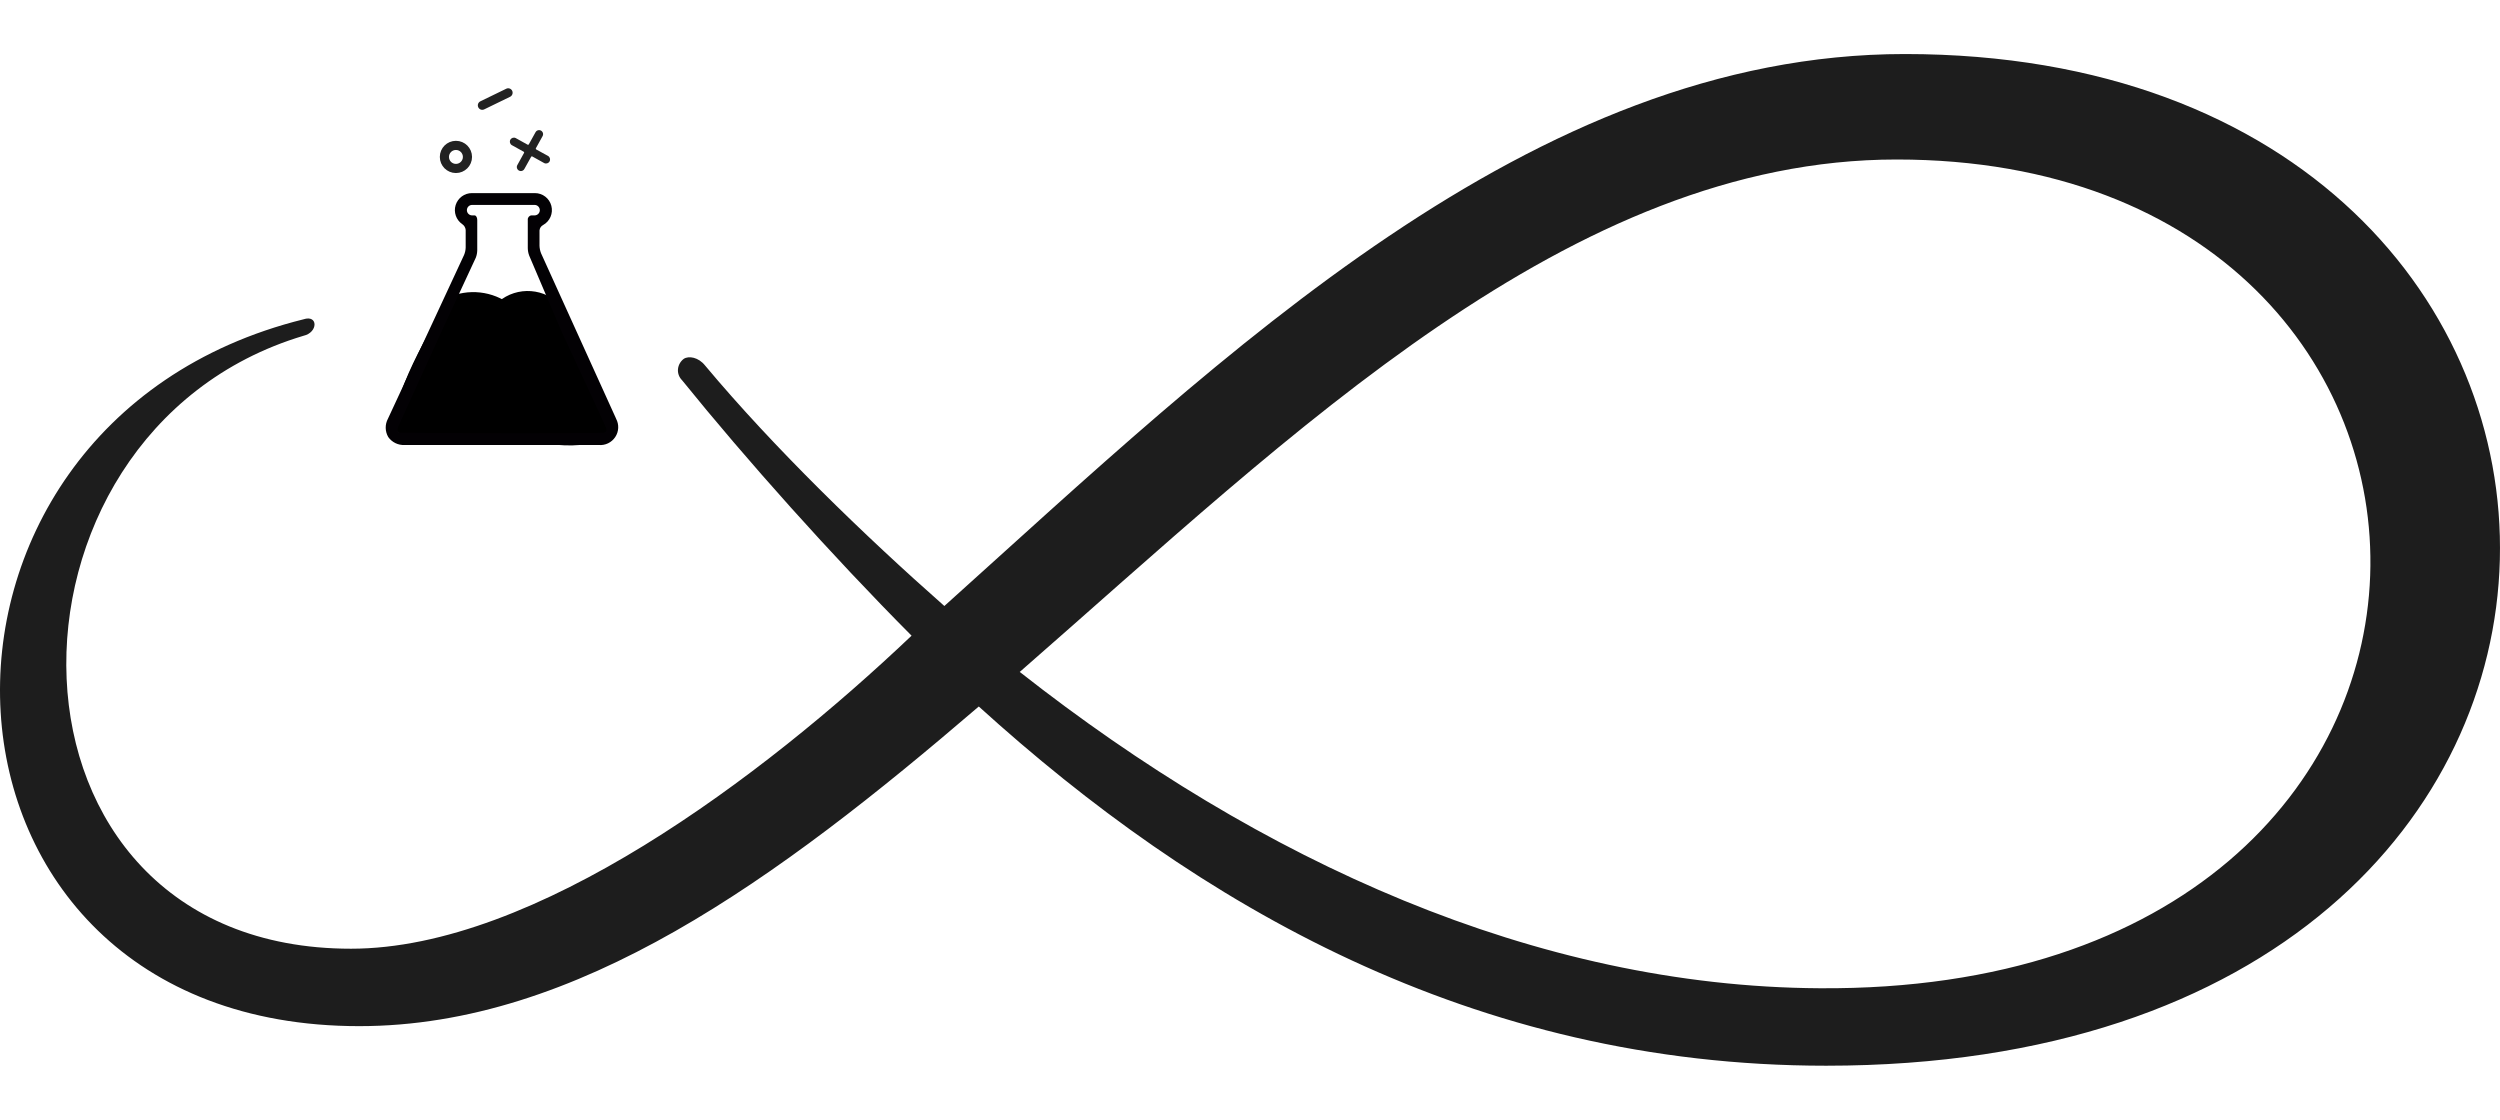
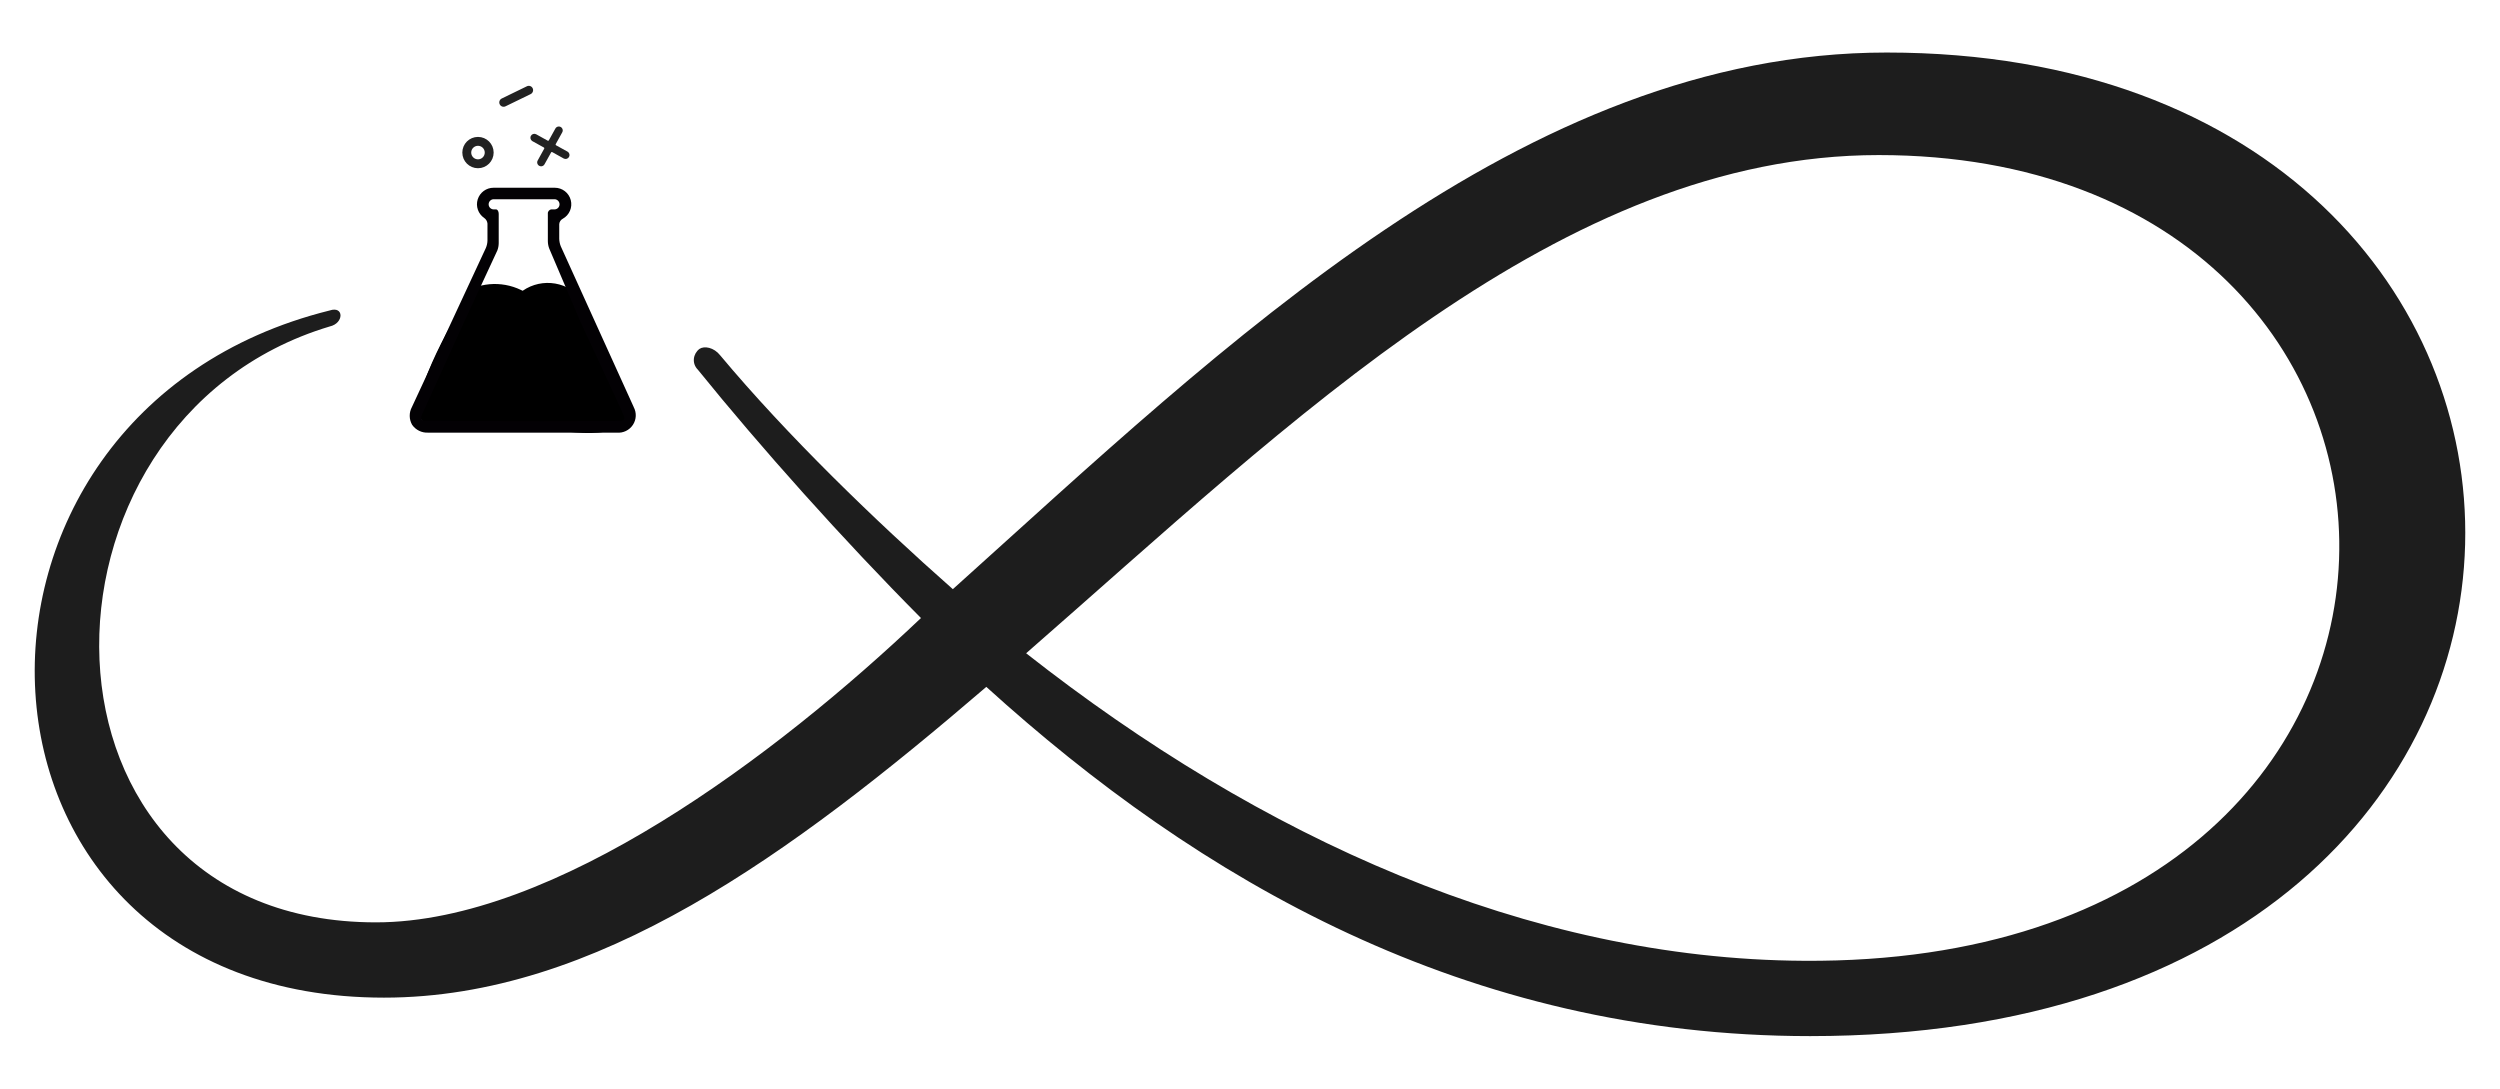
- <svg xmlns="http://www.w3.org/2000/svg" version="1.1" viewBox="0 0 70 31.353" width="70" height="31.353">
+ <svg xmlns="http://www.w3.org/2000/svg" version="1.1" viewBox="0 0 72 31.353" width="72" height="31.353">
  <defs />
  <g id="Canvas_1" fill-opacity="1" stroke-dasharray="none" stroke="none" stroke-opacity="1" fill="none">
    <g id="Canvas_1: 图层 1">
      <g id="Group_3">
        <g id="Graphic_14">
-           <path d="M 15.349 4.369 L 15.012 4.183 C 15.007 4.18 15.003 4.175 15.002 4.169 C 15 4.163 15.001 4.157 15.004 4.152 L 15.19 3.816 C 15.212 3.781 15.213 3.736 15.192 3.7 C 15.171 3.663 15.132 3.642 15.09 3.643 C 15.048 3.645 15.01 3.669 14.992 3.707 L 14.806 4.043 C 14.8 4.054 14.786 4.058 14.775 4.052 L 14.438 3.865 C 14.384 3.839 14.319 3.86 14.29 3.912 C 14.261 3.965 14.278 4.031 14.329 4.063 L 14.665 4.249 C 14.67 4.252 14.674 4.257 14.676 4.263 C 14.678 4.269 14.677 4.275 14.674 4.28 L 14.488 4.617 C 14.465 4.652 14.465 4.697 14.486 4.733 C 14.506 4.769 14.546 4.791 14.588 4.79 C 14.629 4.788 14.667 4.764 14.685 4.726 L 14.872 4.39 C 14.874 4.384 14.879 4.38 14.885 4.379 C 14.891 4.377 14.898 4.377 14.903 4.38 L 15.239 4.567 C 15.293 4.593 15.358 4.573 15.388 4.52 C 15.417 4.467 15.4 4.401 15.349 4.369 L 15.349 4.369" fill="#222" />
+           <path d="M 16.349 4.369 L 16.012 4.183 C 16.007 4.18 16.003 4.175 16.002 4.169 C 16 4.163 16.001 4.157 16.004 4.152 L 16.19 3.816 C 16.212 3.781 16.213 3.736 16.192 3.7 C 16.171 3.663 16.132 3.642 16.09 3.643 C 16.048 3.645 16.01 3.669 15.992 3.707 L 15.806 4.043 C 15.8 4.054 15.786 4.058 15.775 4.052 L 15.438 3.865 C 15.384 3.839 15.319 3.86 15.29 3.912 C 15.261 3.965 15.278 4.031 15.329 4.063 L 15.665 4.249 C 15.67 4.252 15.674 4.257 15.676 4.263 C 15.678 4.269 15.677 4.275 15.674 4.28 L 15.488 4.617 C 15.465 4.652 15.465 4.697 15.486 4.733 C 15.506 4.769 15.546 4.791 15.588 4.79 C 15.629 4.788 15.667 4.764 15.685 4.726 L 15.872 4.39 C 15.874 4.384 15.879 4.38 15.885 4.379 C 15.891 4.377 15.898 4.377 15.903 4.38 L 16.239 4.567 C 16.293 4.593 16.358 4.573 16.388 4.52 C 16.417 4.467 16.4 4.401 16.349 4.369 L 16.349 4.369" fill="#222" />
        </g>
        <g id="Graphic_13">
-           <path d="M 14.174 2.485 L 13.45 2.837 C 13.387 2.868 13.362 2.942 13.392 3.005 C 13.422 3.067 13.497 3.093 13.559 3.062 L 14.283 2.71 C 14.345 2.679 14.371 2.604 14.341 2.542 C 14.311 2.48 14.236 2.454 14.174 2.485 Z" fill="#222" />
+           <path d="M 15.174 2.485 L 14.45 2.837 C 14.387 2.868 14.362 2.942 14.392 3.005 C 14.422 3.067 14.497 3.093 14.559 3.062 L 15.283 2.71 C 15.345 2.679 15.371 2.604 15.341 2.542 C 15.311 2.48 15.236 2.454 15.174 2.485 Z" fill="#222" />
        </g>
        <g id="Group_10">
          <g id="Graphic_12" />
          <g id="Graphic_11">
-             <circle cx="12.766" cy="4.394" r="0.323" stroke="#222" stroke-linecap="butt" stroke-linejoin="round" stroke-width=".256" />
+             <circle cx="13.766" cy="4.394" r="0.323" stroke="#222" stroke-linecap="butt" stroke-linejoin="round" stroke-width=".256" />
          </g>
        </g>
        <g id="Graphic_4">
-           <path d="M 15.311 10.926 L 14.07 8.894 C 14.041 8.848 13.991 8.82 13.937 8.82 C 13.883 8.82 13.832 8.848 13.804 8.894 L 12.563 10.926 C 12.523 10.992 12.538 11.077 12.597 11.126 C 12.657 11.176 12.743 11.174 12.801 11.122 C 13.447 10.541 14.428 10.541 15.075 11.122 C 15.132 11.174 15.219 11.177 15.279 11.128 C 15.339 11.078 15.353 10.992 15.312 10.926 Z" fill="#222" />
+           <path d="M 16.311 10.926 L 15.07 8.894 C 15.041 8.848 14.991 8.82 14.937 8.82 C 14.883 8.82 14.832 8.848 14.804 8.894 L 13.563 10.926 C 13.523 10.992 13.538 11.077 13.597 11.126 C 13.657 11.176 13.743 11.174 13.801 11.122 C 14.447 10.541 15.428 10.541 16.075 11.122 C 16.132 11.174 16.219 11.177 16.279 11.128 C 16.339 11.078 16.353 10.992 16.312 10.926 Z" fill="#222" />
        </g>
        <g id="Graphic_7">
-           <path d="M 12.526 8.339 C 13.11 8.069 13.797 8.145 14.307 8.538 C 15.564 8.886 15.814 8.717 15.814 8.717 C 15.814 8.717 16.43 12.096 14.133 12.282 C 11.837 12.468 12.526 8.339 12.526 8.339 Z" fill="black" />
+           <path d="M 13.526 8.339 C 14.11 8.069 14.797 8.145 15.307 8.538 C 16.564 8.886 16.814 8.717 16.814 8.717 C 16.814 8.717 17.43 12.096 15.133 12.282 C 12.837 12.468 13.526 8.339 13.526 8.339 Z" fill="black" />
        </g>
        <g id="Graphic_6">
-           <path d="M 15.728 8.581 C 15.273 8.06 14.483 8.001 13.955 8.45 C 13.535 8.814 12.927 8.867 12.45 8.581 C 12.45 8.581 10.927 10.945 11.063 11.967 C 11.351 12.712 13.06 12.187 14.033 12.264 C 15.091 12.349 16.683 12.825 17.09 11.967 C 17.01 10.962 15.746 8.602 15.728 8.581 Z" fill="black" />
+           <path d="M 16.728 8.581 C 16.273 8.06 15.483 8.001 14.955 8.45 C 14.535 8.814 13.927 8.867 13.45 8.581 C 13.45 8.581 11.927 10.945 12.063 11.967 C 12.351 12.712 14.06 12.187 15.033 12.264 C 16.091 12.349 17.683 12.825 18.09 11.967 C 18.01 10.962 16.746 8.602 16.728 8.581 Z" fill="black" />
        </g>
        <g id="Graphic_5">
-           <path d="M 17.25 11.721 L 15.149 7.09 C 15.123 7.023 15.108 6.951 15.106 6.879 L 15.106 6.452 C 15.112 6.387 15.15 6.33 15.208 6.3 C 15.398 6.195 15.493 5.974 15.438 5.763 C 15.384 5.553 15.193 5.406 14.976 5.407 L 13.214 5.407 C 13.005 5.407 12.821 5.542 12.758 5.742 C 12.696 5.941 12.771 6.158 12.943 6.276 C 12.998 6.313 13.033 6.373 13.039 6.438 L 13.039 6.931 C 13.037 7.003 13.021 7.075 12.993 7.141 L 10.863 11.723 C 10.776 11.884 10.779 12.078 10.87 12.236 C 10.975 12.385 11.149 12.47 11.331 12.46 L 16.763 12.46 C 16.947 12.477 17.125 12.391 17.227 12.237 C 17.329 12.083 17.338 11.886 17.25 11.723 Z M 16.946 11.931 C 16.946 11.931 17.063 12.108 16.877 12.117 C 16.877 12.134 12.678 12.134 11.244 12.117 C 11.067 12.117 11.151 11.946 11.151 11.946 C 11.151 11.941 12.336 9.338 12.362 9.283 L 13.323 7.214 C 13.349 7.147 13.362 7.076 13.363 7.004 L 13.363 6.157 C 13.363 6.088 13.329 6.031 13.288 6.031 L 13.213 6.031 C 13.135 6.028 13.073 5.963 13.073 5.885 C 13.073 5.806 13.135 5.741 13.213 5.738 L 14.975 5.738 C 15.053 5.741 15.115 5.806 15.115 5.885 C 15.115 5.963 15.053 6.028 14.975 6.031 L 14.876 6.031 C 14.815 6.04 14.771 6.096 14.778 6.157 L 14.778 6.946 C 14.779 7.019 14.792 7.09 14.818 7.158 L 15.723 9.282 C 15.748 9.337 16.962 11.936 16.946 11.931 Z" fill="#030104" />
+           <path d="M 18.25 11.721 L 16.149 7.09 C 16.123 7.023 16.108 6.951 16.106 6.879 L 16.106 6.452 C 16.112 6.387 16.15 6.33 16.208 6.3 C 16.398 6.195 16.493 5.974 16.438 5.763 C 16.384 5.553 16.193 5.406 15.976 5.407 L 14.214 5.407 C 14.005 5.407 13.821 5.542 13.758 5.742 C 13.696 5.941 13.771 6.158 13.943 6.276 C 13.998 6.313 14.033 6.373 14.039 6.438 L 14.039 6.931 C 14.037 7.003 14.021 7.075 13.993 7.141 L 11.863 11.723 C 11.776 11.884 11.779 12.078 11.87 12.236 C 11.975 12.385 12.149 12.47 12.331 12.46 L 17.763 12.46 C 17.947 12.477 18.125 12.391 18.227 12.237 C 18.329 12.083 18.338 11.886 18.25 11.723 Z M 17.946 11.931 C 17.946 11.931 18.063 12.108 17.877 12.117 C 17.877 12.134 13.678 12.134 12.244 12.117 C 12.067 12.117 12.151 11.946 12.151 11.946 C 12.151 11.941 13.336 9.338 13.362 9.283 L 14.323 7.214 C 14.349 7.147 14.362 7.076 14.363 7.004 L 14.363 6.157 C 14.363 6.088 14.329 6.031 14.288 6.031 L 14.213 6.031 C 14.135 6.028 14.073 5.963 14.073 5.885 C 14.073 5.806 14.135 5.741 14.213 5.738 L 15.975 5.738 C 16.053 5.741 16.115 5.806 16.115 5.885 C 16.115 5.963 16.053 6.028 15.975 6.031 L 15.876 6.031 C 15.815 6.04 15.771 6.096 15.778 6.157 L 15.778 6.946 C 15.779 7.019 15.792 7.09 15.818 7.158 L 16.723 9.282 C 16.748 9.337 17.962 11.936 17.946 11.931 Z" fill="#030104" />
        </g>
-         <g id="Graphic_16">
-           <path d="M 53.336 1.513 C 42.872 1.513 34.244 9.956 26.442 16.968 C 24.193 14.984 21.669 12.539 19.741 10.233 C 19.558 10.002 19.283 9.956 19.145 10.048 C 18.961 10.187 18.915 10.463 19.099 10.648 C 20.889 12.862 23.275 15.538 25.524 17.799 C 21.348 21.766 14.968 26.564 9.828 26.564 C -.544 26.564 -.59 12.124 8.497 9.402 C 8.91 9.31 8.91 8.803 8.497 8.941 C -3.389 11.894 -2.747 28.732 10.058 28.732 C 16.162 28.732 21.761 24.626 27.406 19.782 C 33.51 25.318 41.22 29.84 51.133 29.84 C 76.283 29.84 75.549 1.513 53.336 1.513 Z M 50.95 27.671 C 43.01 27.625 35.3 24.119 28.553 18.814 C 36.218 12.124 43.974 4.466 53.107 4.466 C 70.914 4.466 71.373 27.81 50.95 27.671 Z" fill="#1d1d1d" />
+         <g id="Graphic_15">
+           <path d="M 54.336 1.513 C 43.872 1.513 35.244 9.956 27.442 16.968 C 25.193 14.984 22.669 12.539 20.741 10.233 C 20.558 10.002 20.283 9.956 20.145 10.048 C 19.961 10.187 19.915 10.463 20.099 10.648 C 21.889 12.862 24.275 15.538 26.524 17.799 C 22.348 21.766 15.968 26.564 10.828 26.564 C .456 26.564 .41 12.124 9.497 9.402 C 9.91 9.31 9.91 8.803 9.497 8.941 C -2.389 11.894 -1.747 28.732 11.058 28.732 C 17.162 28.732 22.761 24.626 28.406 19.782 C 34.51 25.318 42.22 29.84 52.133 29.84 C 77.283 29.84 76.549 1.513 54.336 1.513 Z M 51.95 27.671 C 44.01 27.625 36.3 24.119 29.553 18.814 C 37.218 12.124 44.974 4.466 54.107 4.466 C 71.914 4.466 72.373 27.81 51.95 27.671 Z" fill="#1d1d1d" />
        </g>
      </g>
    </g>
  </g>
</svg>
